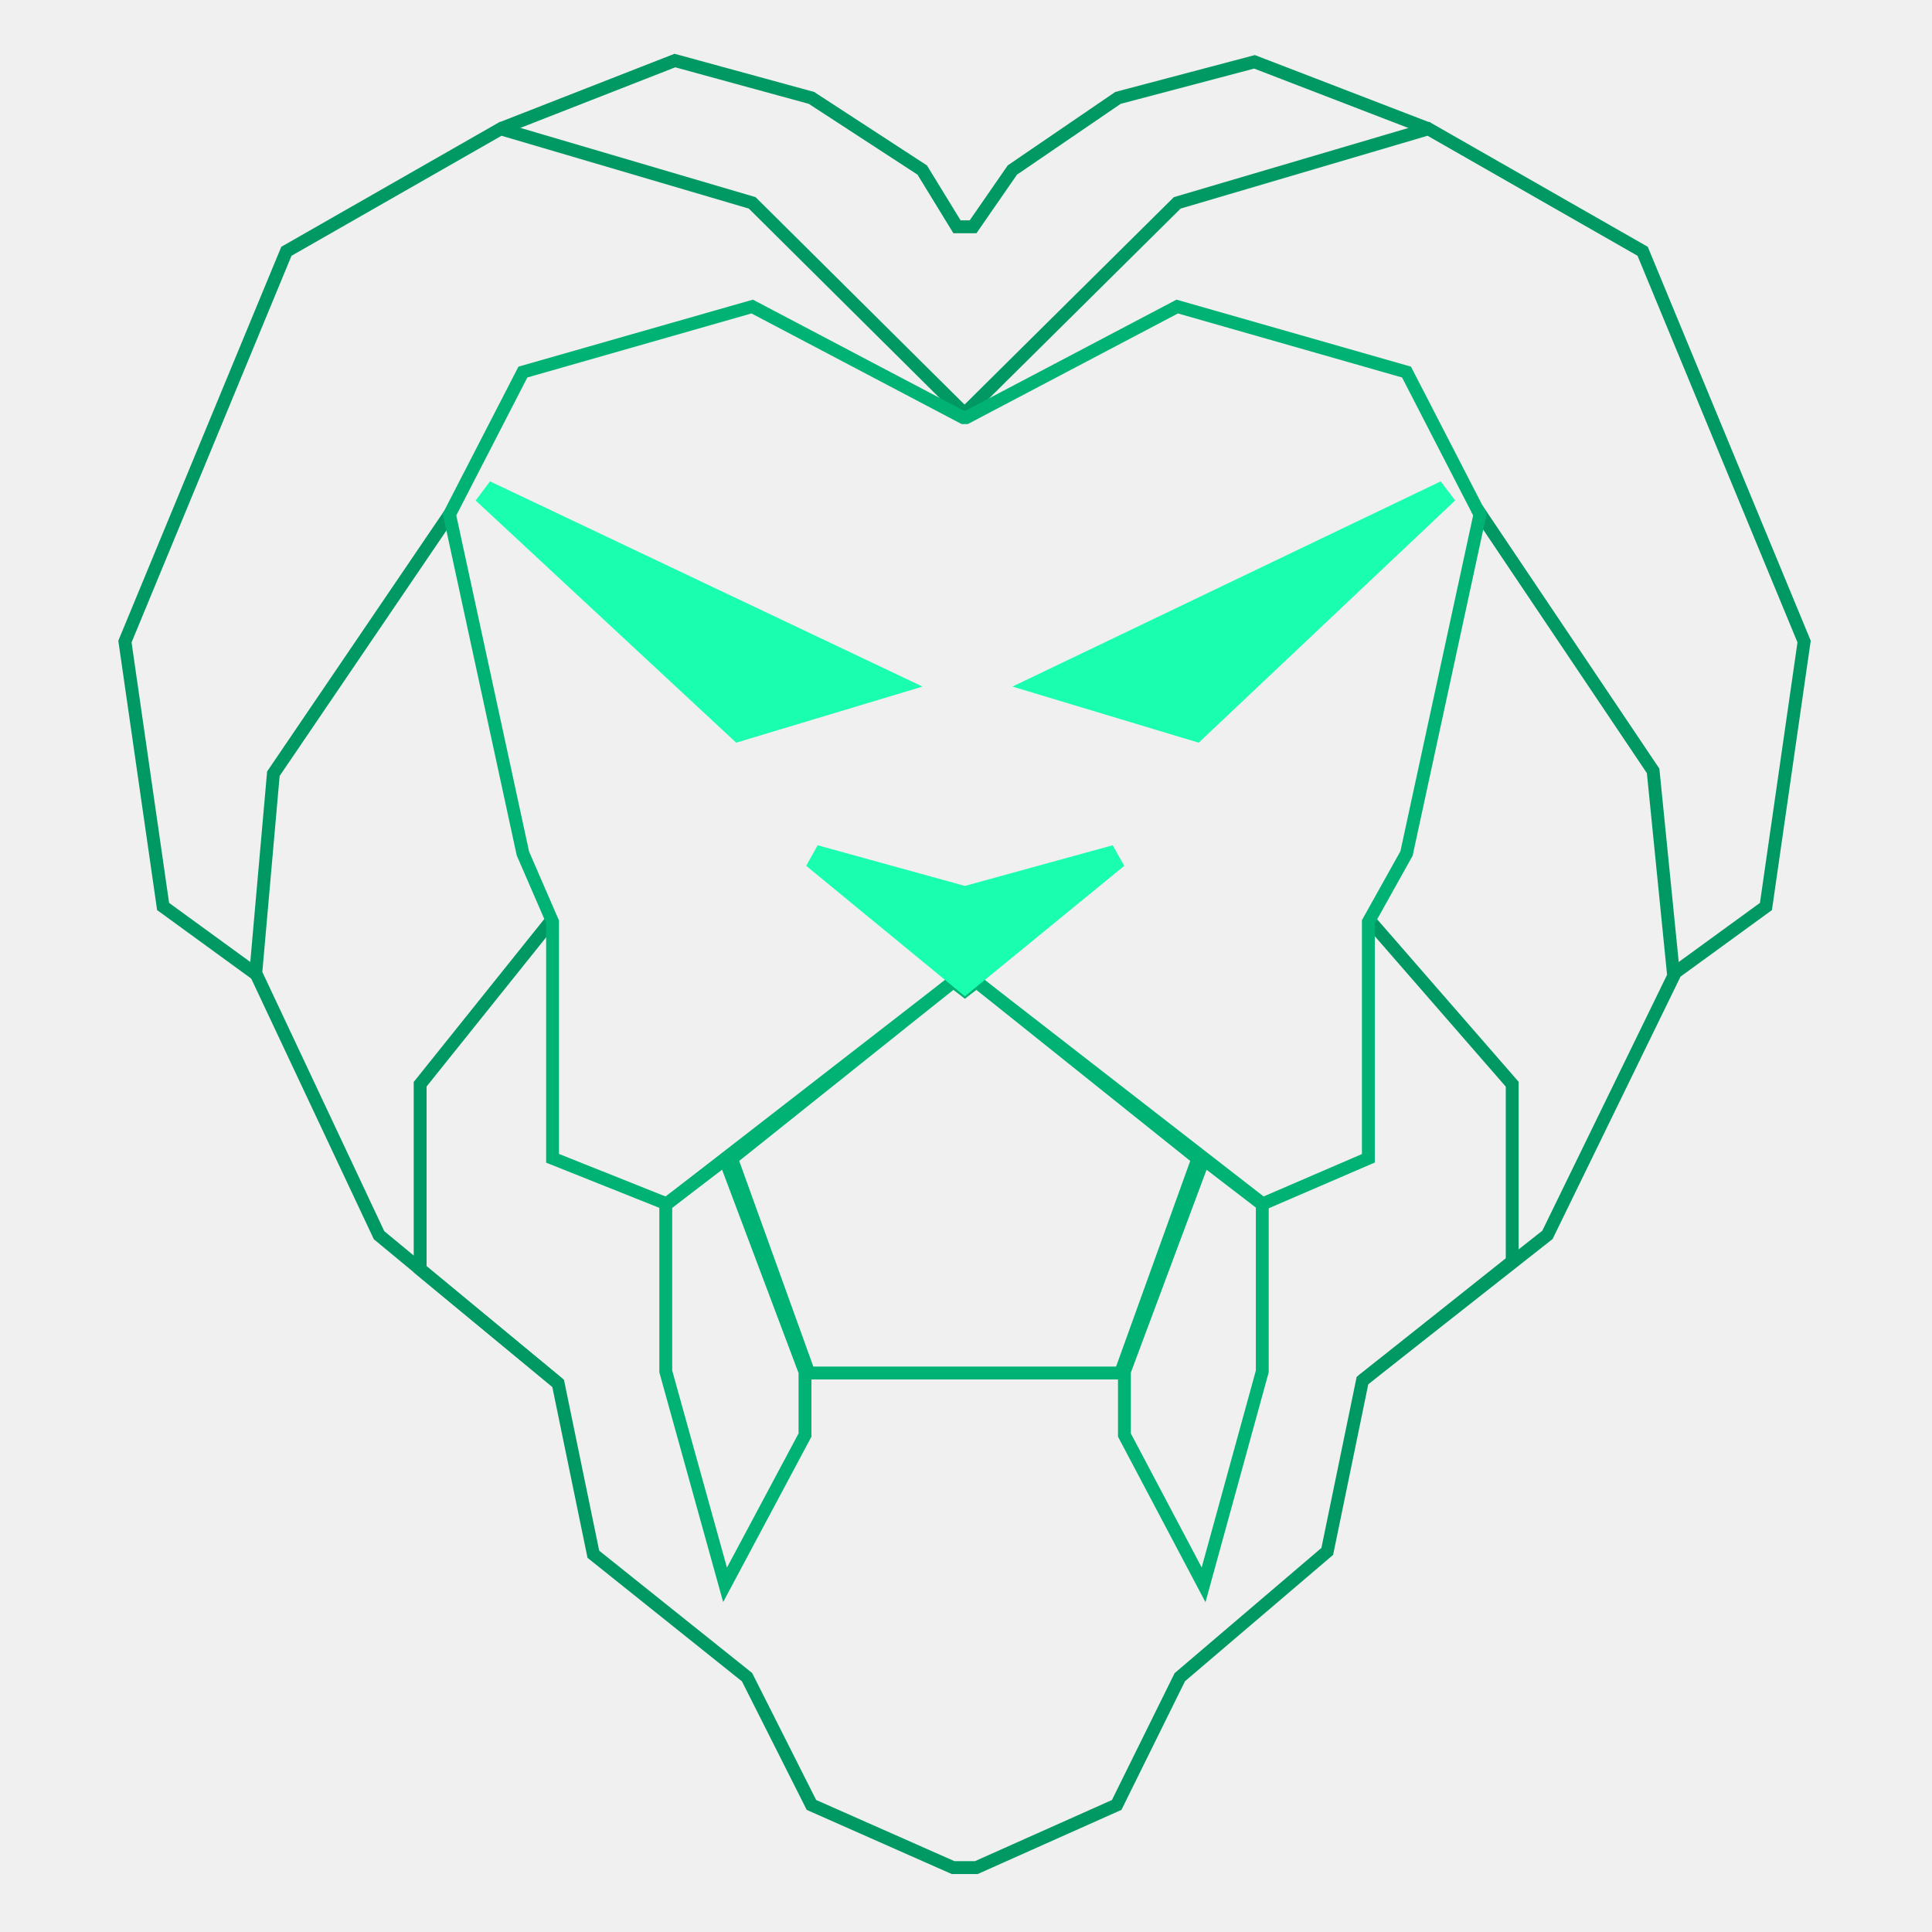
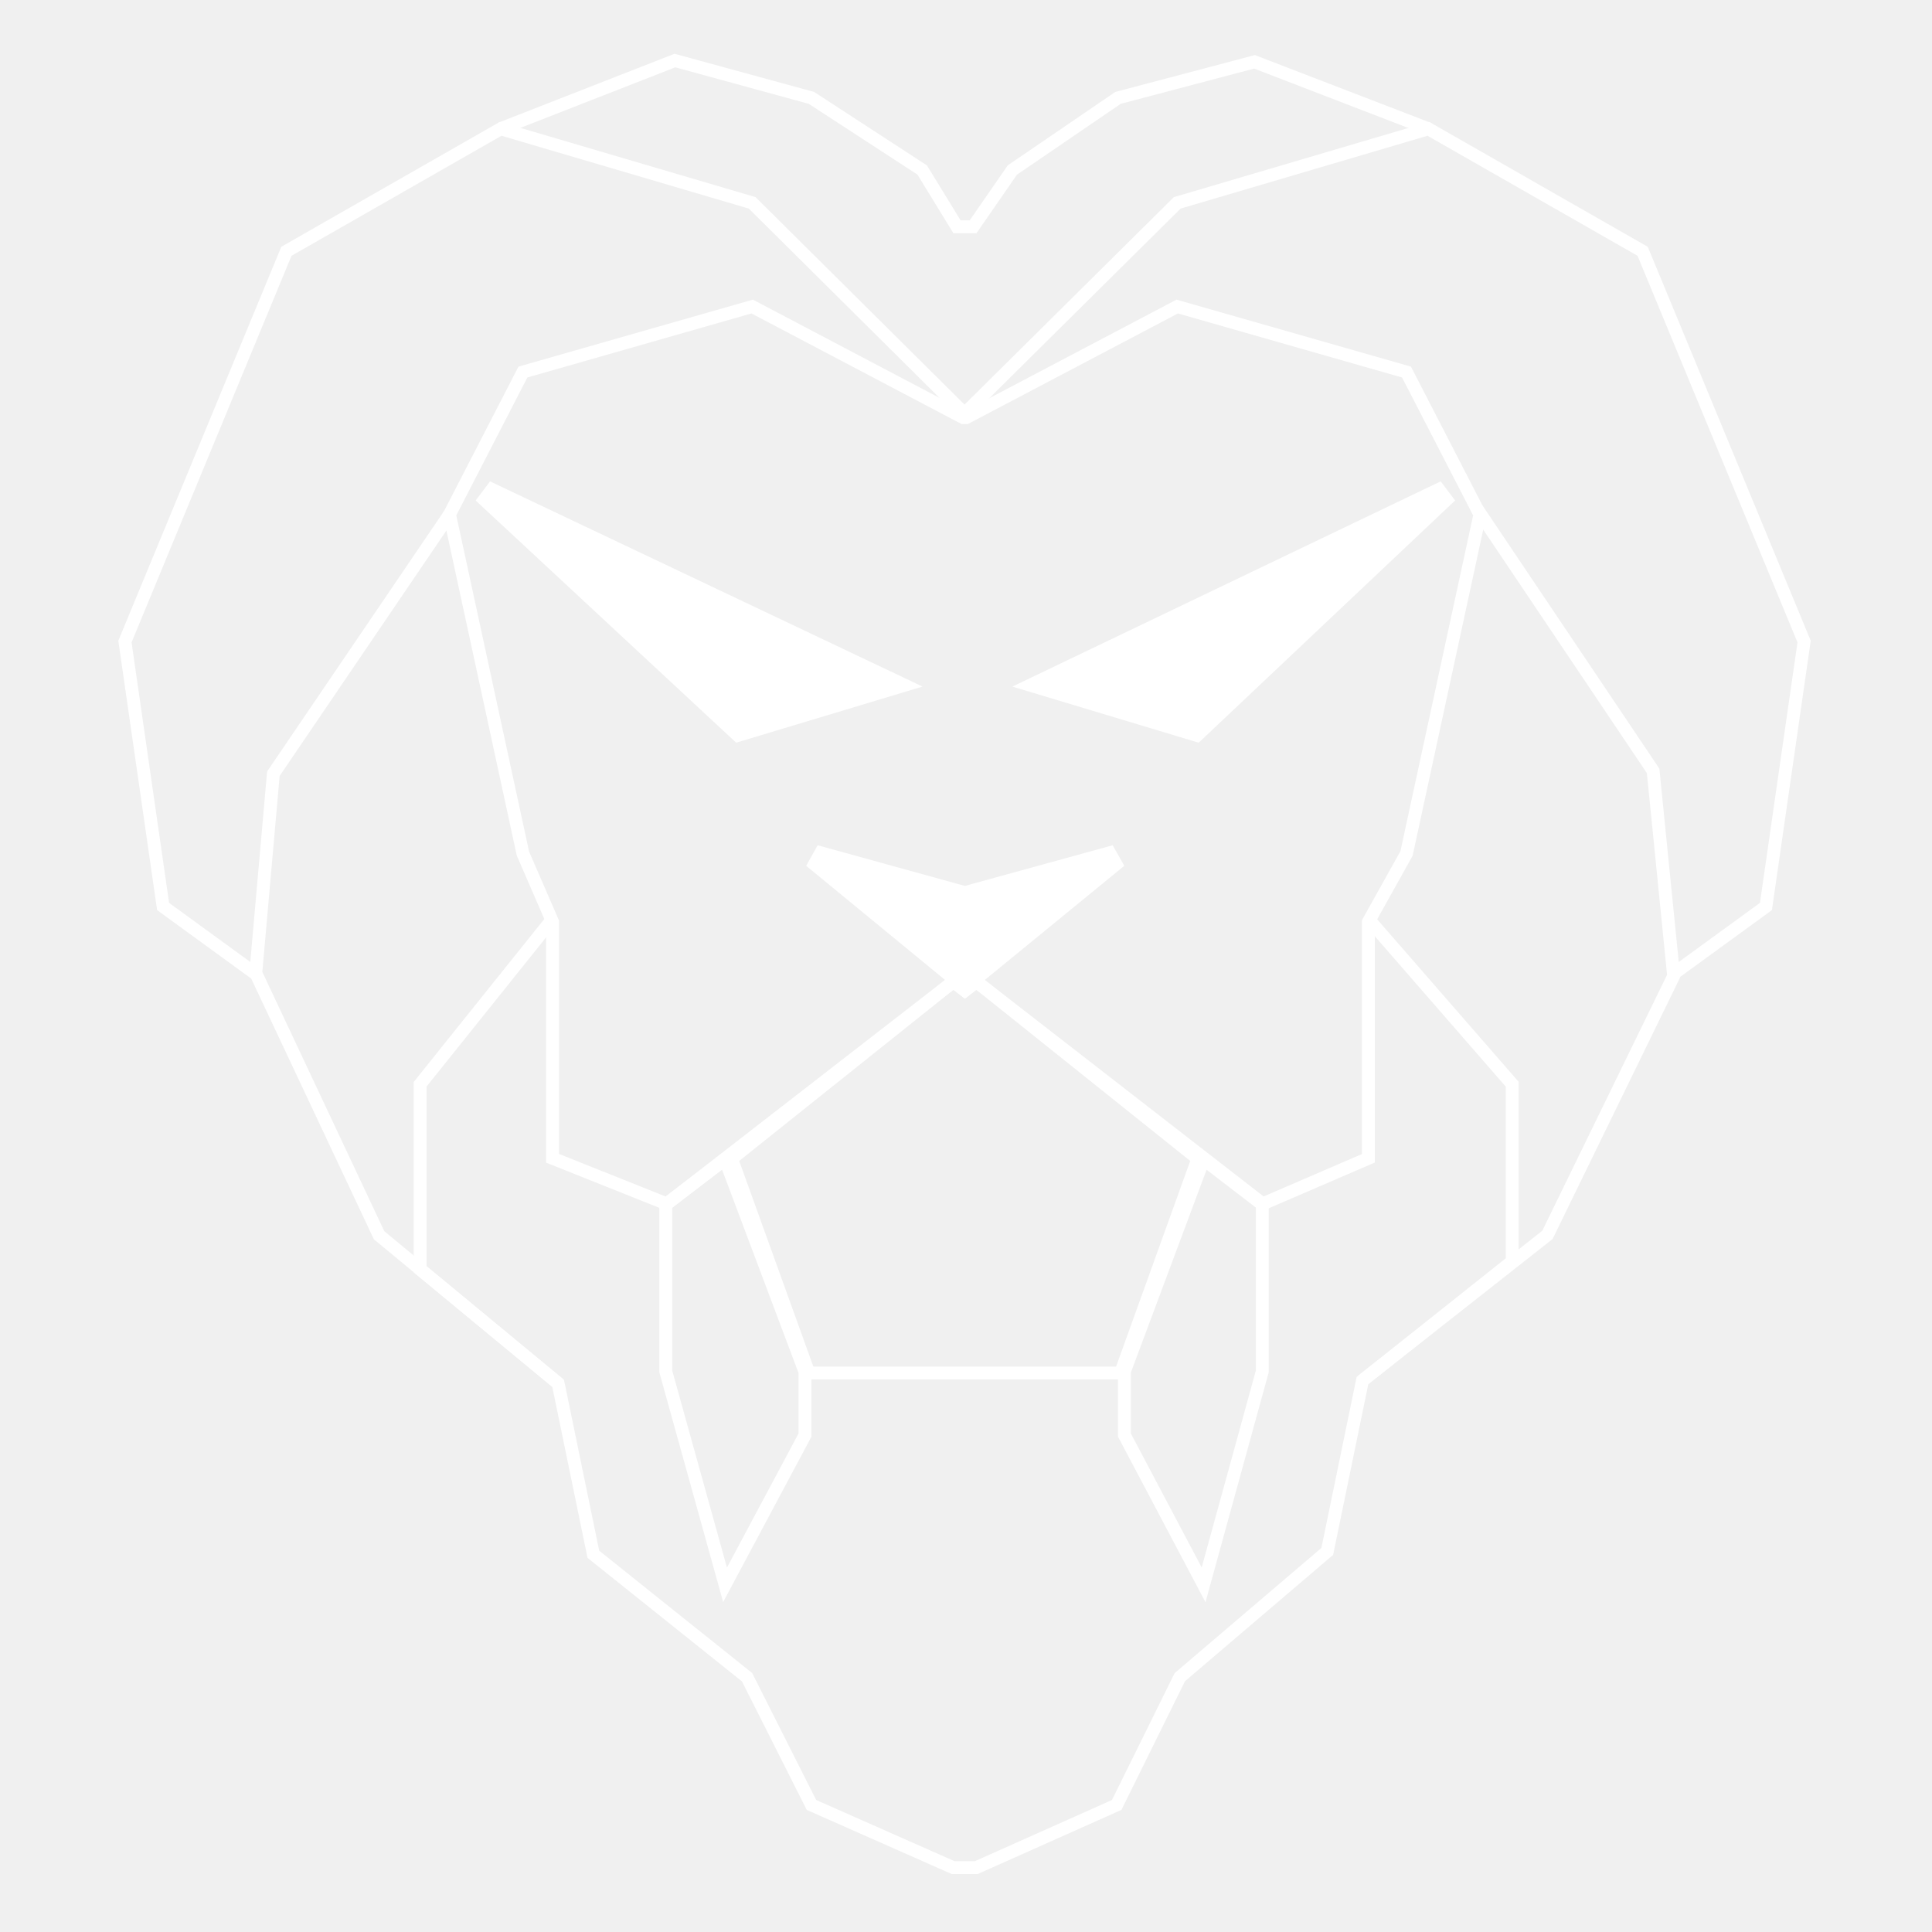
<svg xmlns="http://www.w3.org/2000/svg" width="750" height="750" viewBox="0 0 750 750" fill="none">
  <g id="logo">
    <g id="hair">
-       <path id="hair_lower" d="M214.5 356.758L163.104 420.896V492.763L216.666 537.009L230.34 603.361L290 651.078L315 700.674L370 725.003H379L433.5 700.674L458 651.078L515.242 602.254L528.916 535.904L587.037 489.676V420.896L531.197 356.758" stroke="#009963" stroke-width="5" />
-       <path id="hair_mid" d="M174.5 199.727L106.124 300.359L99.287 377.768L147.15 479.507L216.666 537.01M573.361 197.516L641.74 299.253L649.714 378.875L600.712 479.384L528.916 535.904" stroke="#009963" stroke-width="5" />
-       <path id="hair_upper" d="M649.071 378.437L685.537 351.896L700.354 249.052L637.675 97.551L554.484 50L457 78.752L374.428 160.584L292 78.752L194.37 50L111.178 97.551L48.5 249.052L63.315 351.896L99.782 378.437" stroke="#009963" stroke-width="5" />
-       <path id="hair_top" d="M194.5 49.9L262 23.5L315 38L358 66L371.5 88.033H377.755L393 66L434 38L487 24L554.5 50" stroke="#009963" stroke-width="5" />
+       <path id="hair_lower" d="M214.5 356.758L163.104 420.896V492.763L216.666 537.009L230.34 603.361L290 651.078L315 700.674L370 725.003H379L433.5 700.674L458 651.078L515.242 602.254L528.916 535.904L587.037 489.676V420.896L531.197 356.758" stroke="#FFFFFF" stroke-width="5" />
+       <path id="hair_mid" d="M174.5 199.727L106.124 300.359L99.287 377.768L147.15 479.507L216.666 537.01M573.361 197.516L641.74 299.253L649.714 378.875L600.712 479.384L528.916 535.904" stroke="#FFFFFF" stroke-width="5" />
+       <path id="hair_upper" d="M649.071 378.437L685.537 351.896L700.354 249.052L637.675 97.551L554.484 50L457 78.752L374.428 160.584L292 78.752L194.37 50L111.178 97.551L48.5 249.052L63.315 351.896L99.782 378.437" stroke="#FFFFFF" stroke-width="5" />
+       <path id="hair_top" d="M194.5 49.9L262 23.5L315 38L358 66L371.5 88.033H377.755L393 66L434 38L487 24L554.5 50" stroke="#FFFFFF" stroke-width="5" />
    </g>
    <g id="eyes">
-       <path id="eye_R" d="M464.669 285.5L561.537 194L558.516 190L399.916 266L464.669 285.5Z" fill="#1AFFAF" stroke="#1AFFAF" stroke-width="5" />
-       <path id="eye_L" d="M286.432 285.5L351.185 266L191 190L188 194L286.432 285.5Z" fill="#1AFFAF" stroke="#1AFFAF" stroke-width="5" />
+       <path id="eye_R" d="M464.669 285.5L561.537 194L558.516 190L399.916 266L464.669 285.5Z" fill="#FFFFFF" stroke="#FFFFFF" stroke-width="5" />
+       <path id="eye_L" d="M286.432 285.5L351.185 266L191 190L188 194L286.432 285.5Z" fill="#FFFFFF" stroke="#FFFFFF" stroke-width="5" />
    </g>
    <g id="head">
-       <path id="mouth" d="M313.982 533L284 449.834L370.169 381L374.566 384.51L378.964 381L465 449.834L435.017 533H313.982Z" stroke="#00B374" stroke-width="5" />
-       <path id="face" d="M292 119L373.93 162.129H375.072L457 119L546.011 144.435L574.5 199.727L546.011 331.322L531.197 357.864V449.649L490.17 467.342L379.082 381.085L374.569 384.503L370.056 381.085L258.831 467.342L214.5 449.649V357.864L202.99 331.322L174.5 199.727L202.99 144.435L292 119Z" stroke="#00B374" stroke-width="5" />
-       <path id="nose" d="M318.638 331.059L316.156 335.503L374.569 383.503L433.236 335.503L430.729 331.059L374.569 346.503L318.638 331.059Z" fill="#1AFFAF" stroke="#1AFFAF" stroke-width="5" />
+       <path id="mouth" d="M313.982 533L284 449.834L370.169 381L374.566 384.51L378.964 381L465 449.834L435.017 533H313.982Z" stroke="#FFFFFF" stroke-width="5" />
+       <path id="face" d="M292 119L373.93 162.129H375.072L457 119L546.011 144.435L574.5 199.727L546.011 331.322L531.197 357.864V449.649L490.17 467.342L379.082 381.085L374.569 384.503L370.056 381.085L258.831 467.342L214.5 449.649V357.864L202.99 331.322L174.5 199.727L202.99 144.435L292 119Z" stroke="#FFFFFF" stroke-width="5" />
+       <path id="nose" d="M318.638 331.059L316.156 335.503L374.569 383.503L433.236 335.503L430.729 331.059L374.569 346.503L318.638 331.059Z" fill="#FFFFFF" stroke="#FFFFFF" stroke-width="5" />
    </g>
    <g id="teeth">
-       <path id="teeth_R" d="M490.017 467.548L467.231 450.052L436.497 532.386V557.086L467.231 615.235L490.017 532.386V467.548Z" stroke="#00B374" stroke-width="5" />
-       <path id="teeth_L" d="M258.452 467.587L281.464 450.052L312.502 532.568V557.086L281.464 615.235L258.452 532.386V467.587Z" stroke="#00B374" stroke-width="5" />
+       <path id="teeth_R" d="M490.017 467.548L467.231 450.052L436.497 532.386V557.086L467.231 615.235L490.017 532.386V467.548Z" stroke="#FFFFFF" stroke-width="5" />
+       <path id="teeth_L" d="M258.452 467.587L281.464 450.052L312.502 532.568V557.086L281.464 615.235L258.452 532.386V467.587Z" stroke="#FFFFFF" stroke-width="5" />
    </g>
  </g>
</svg>
